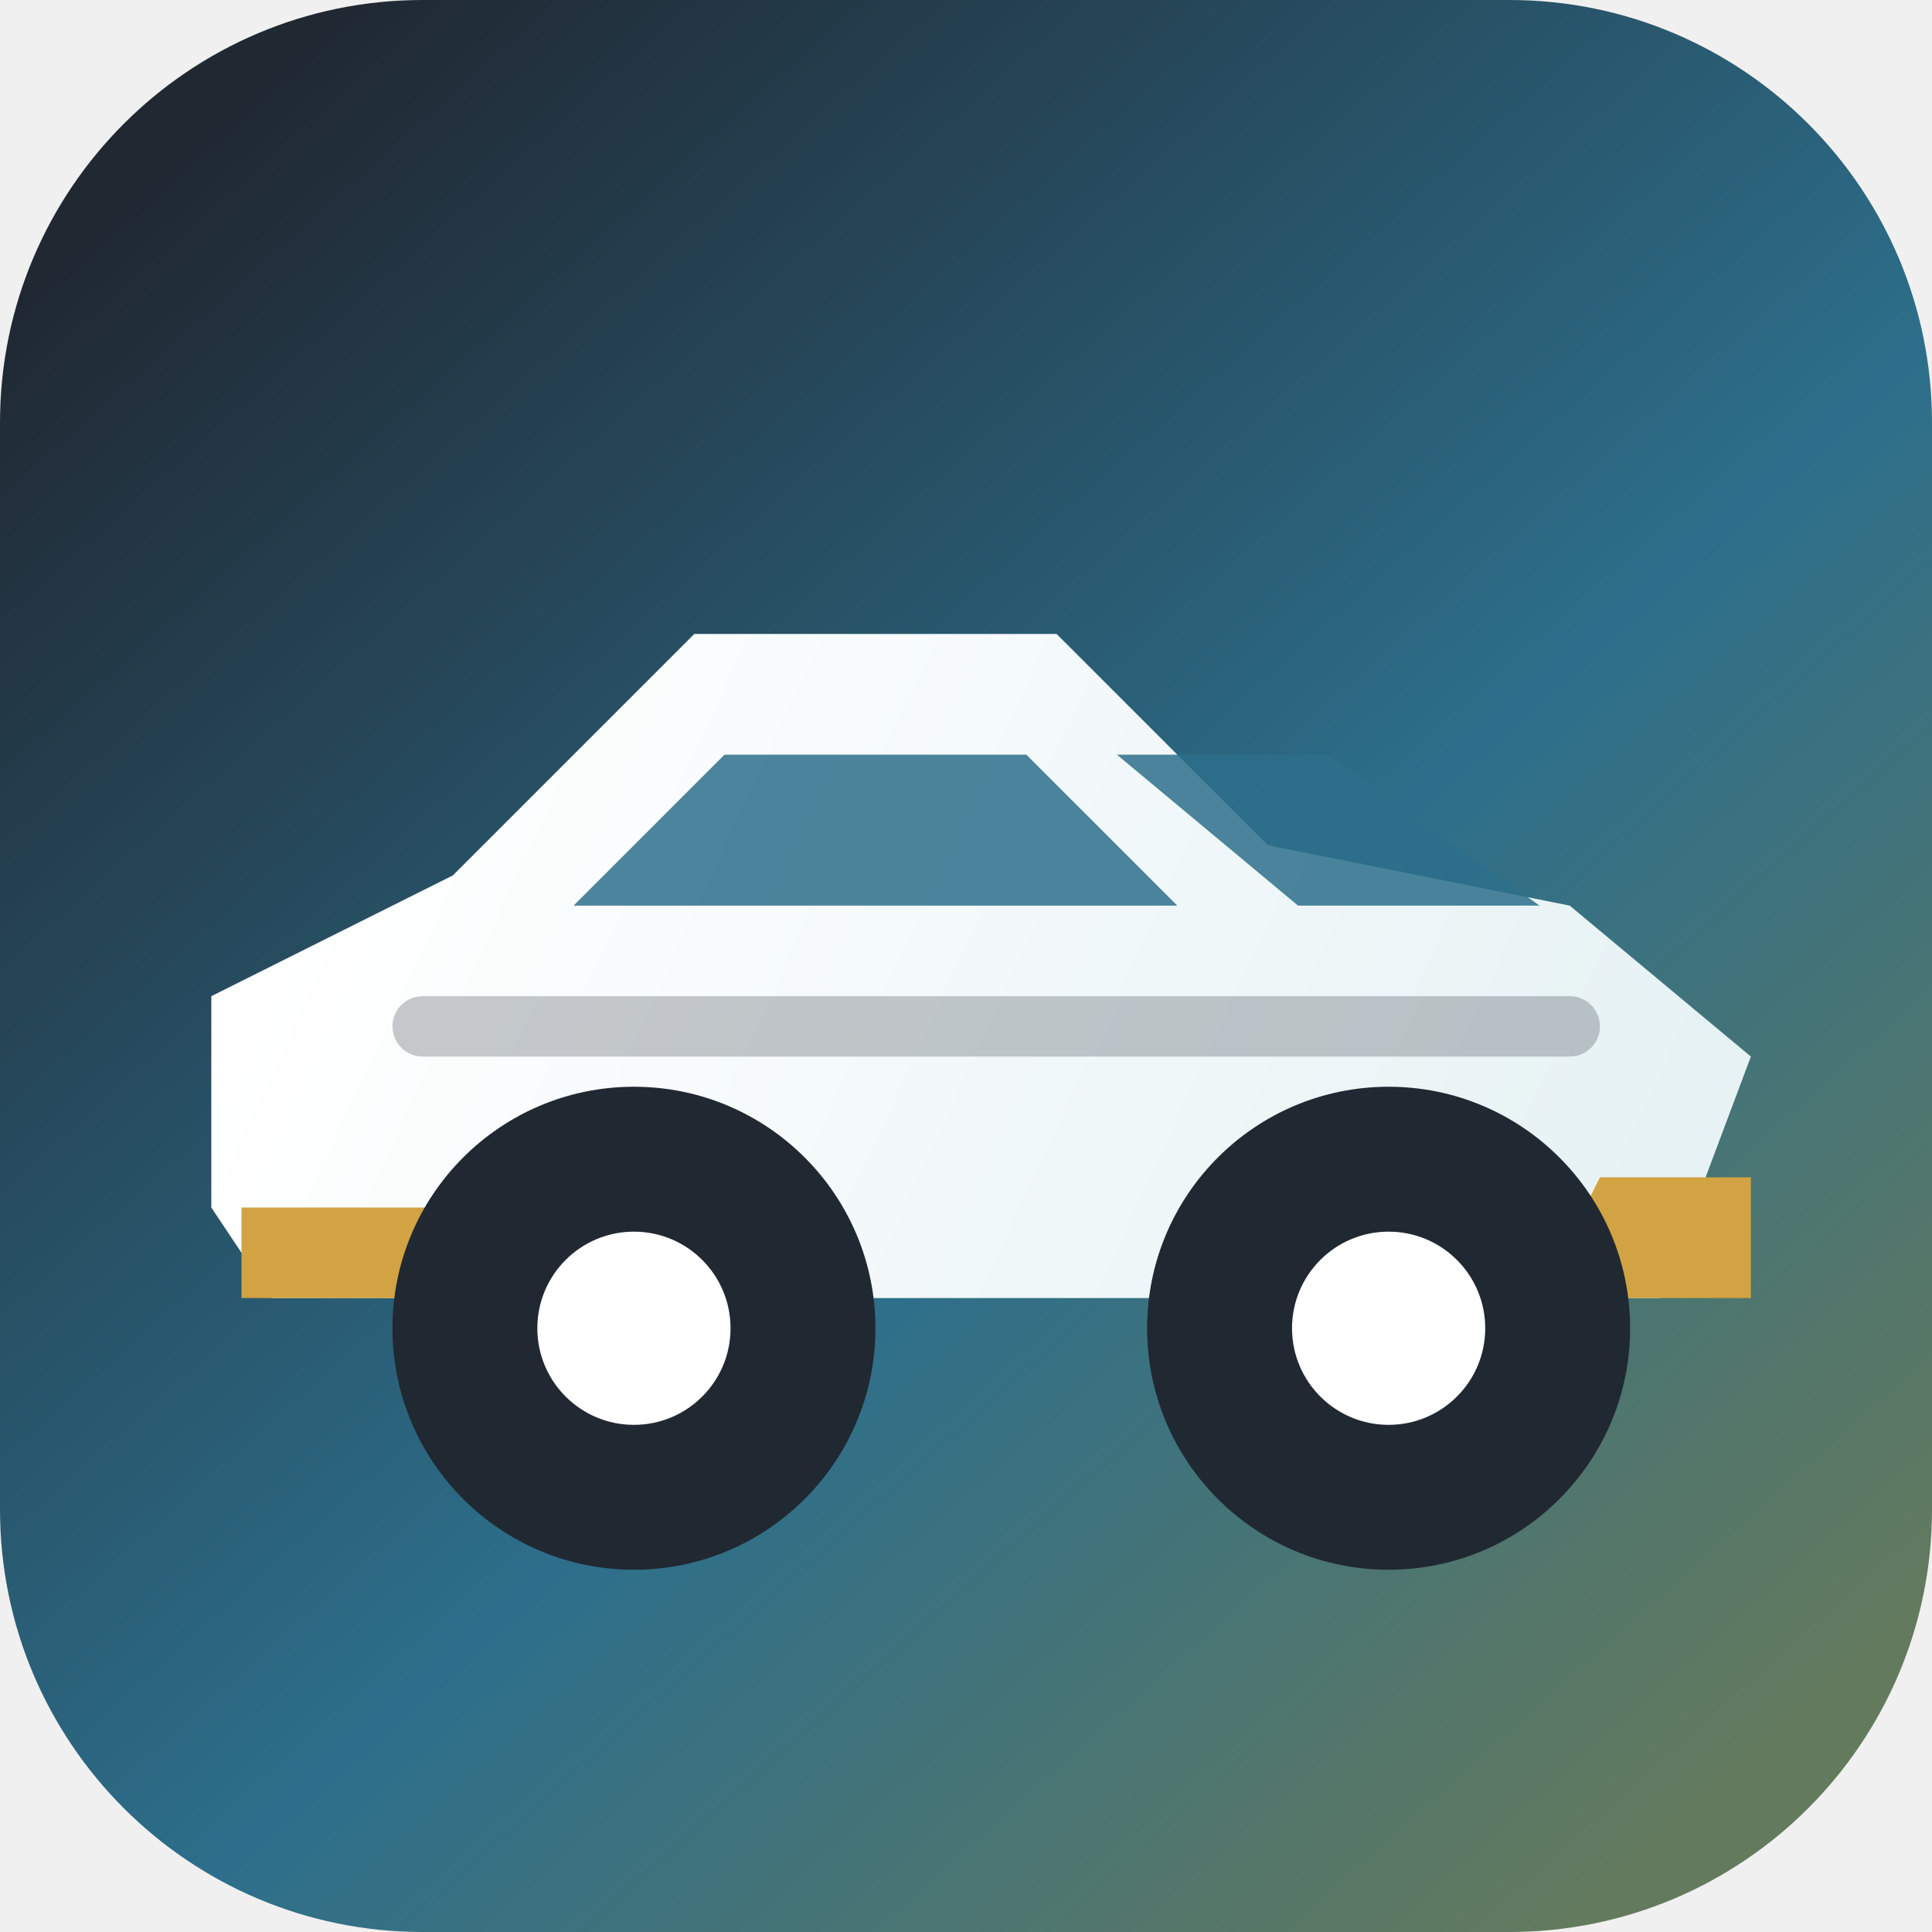
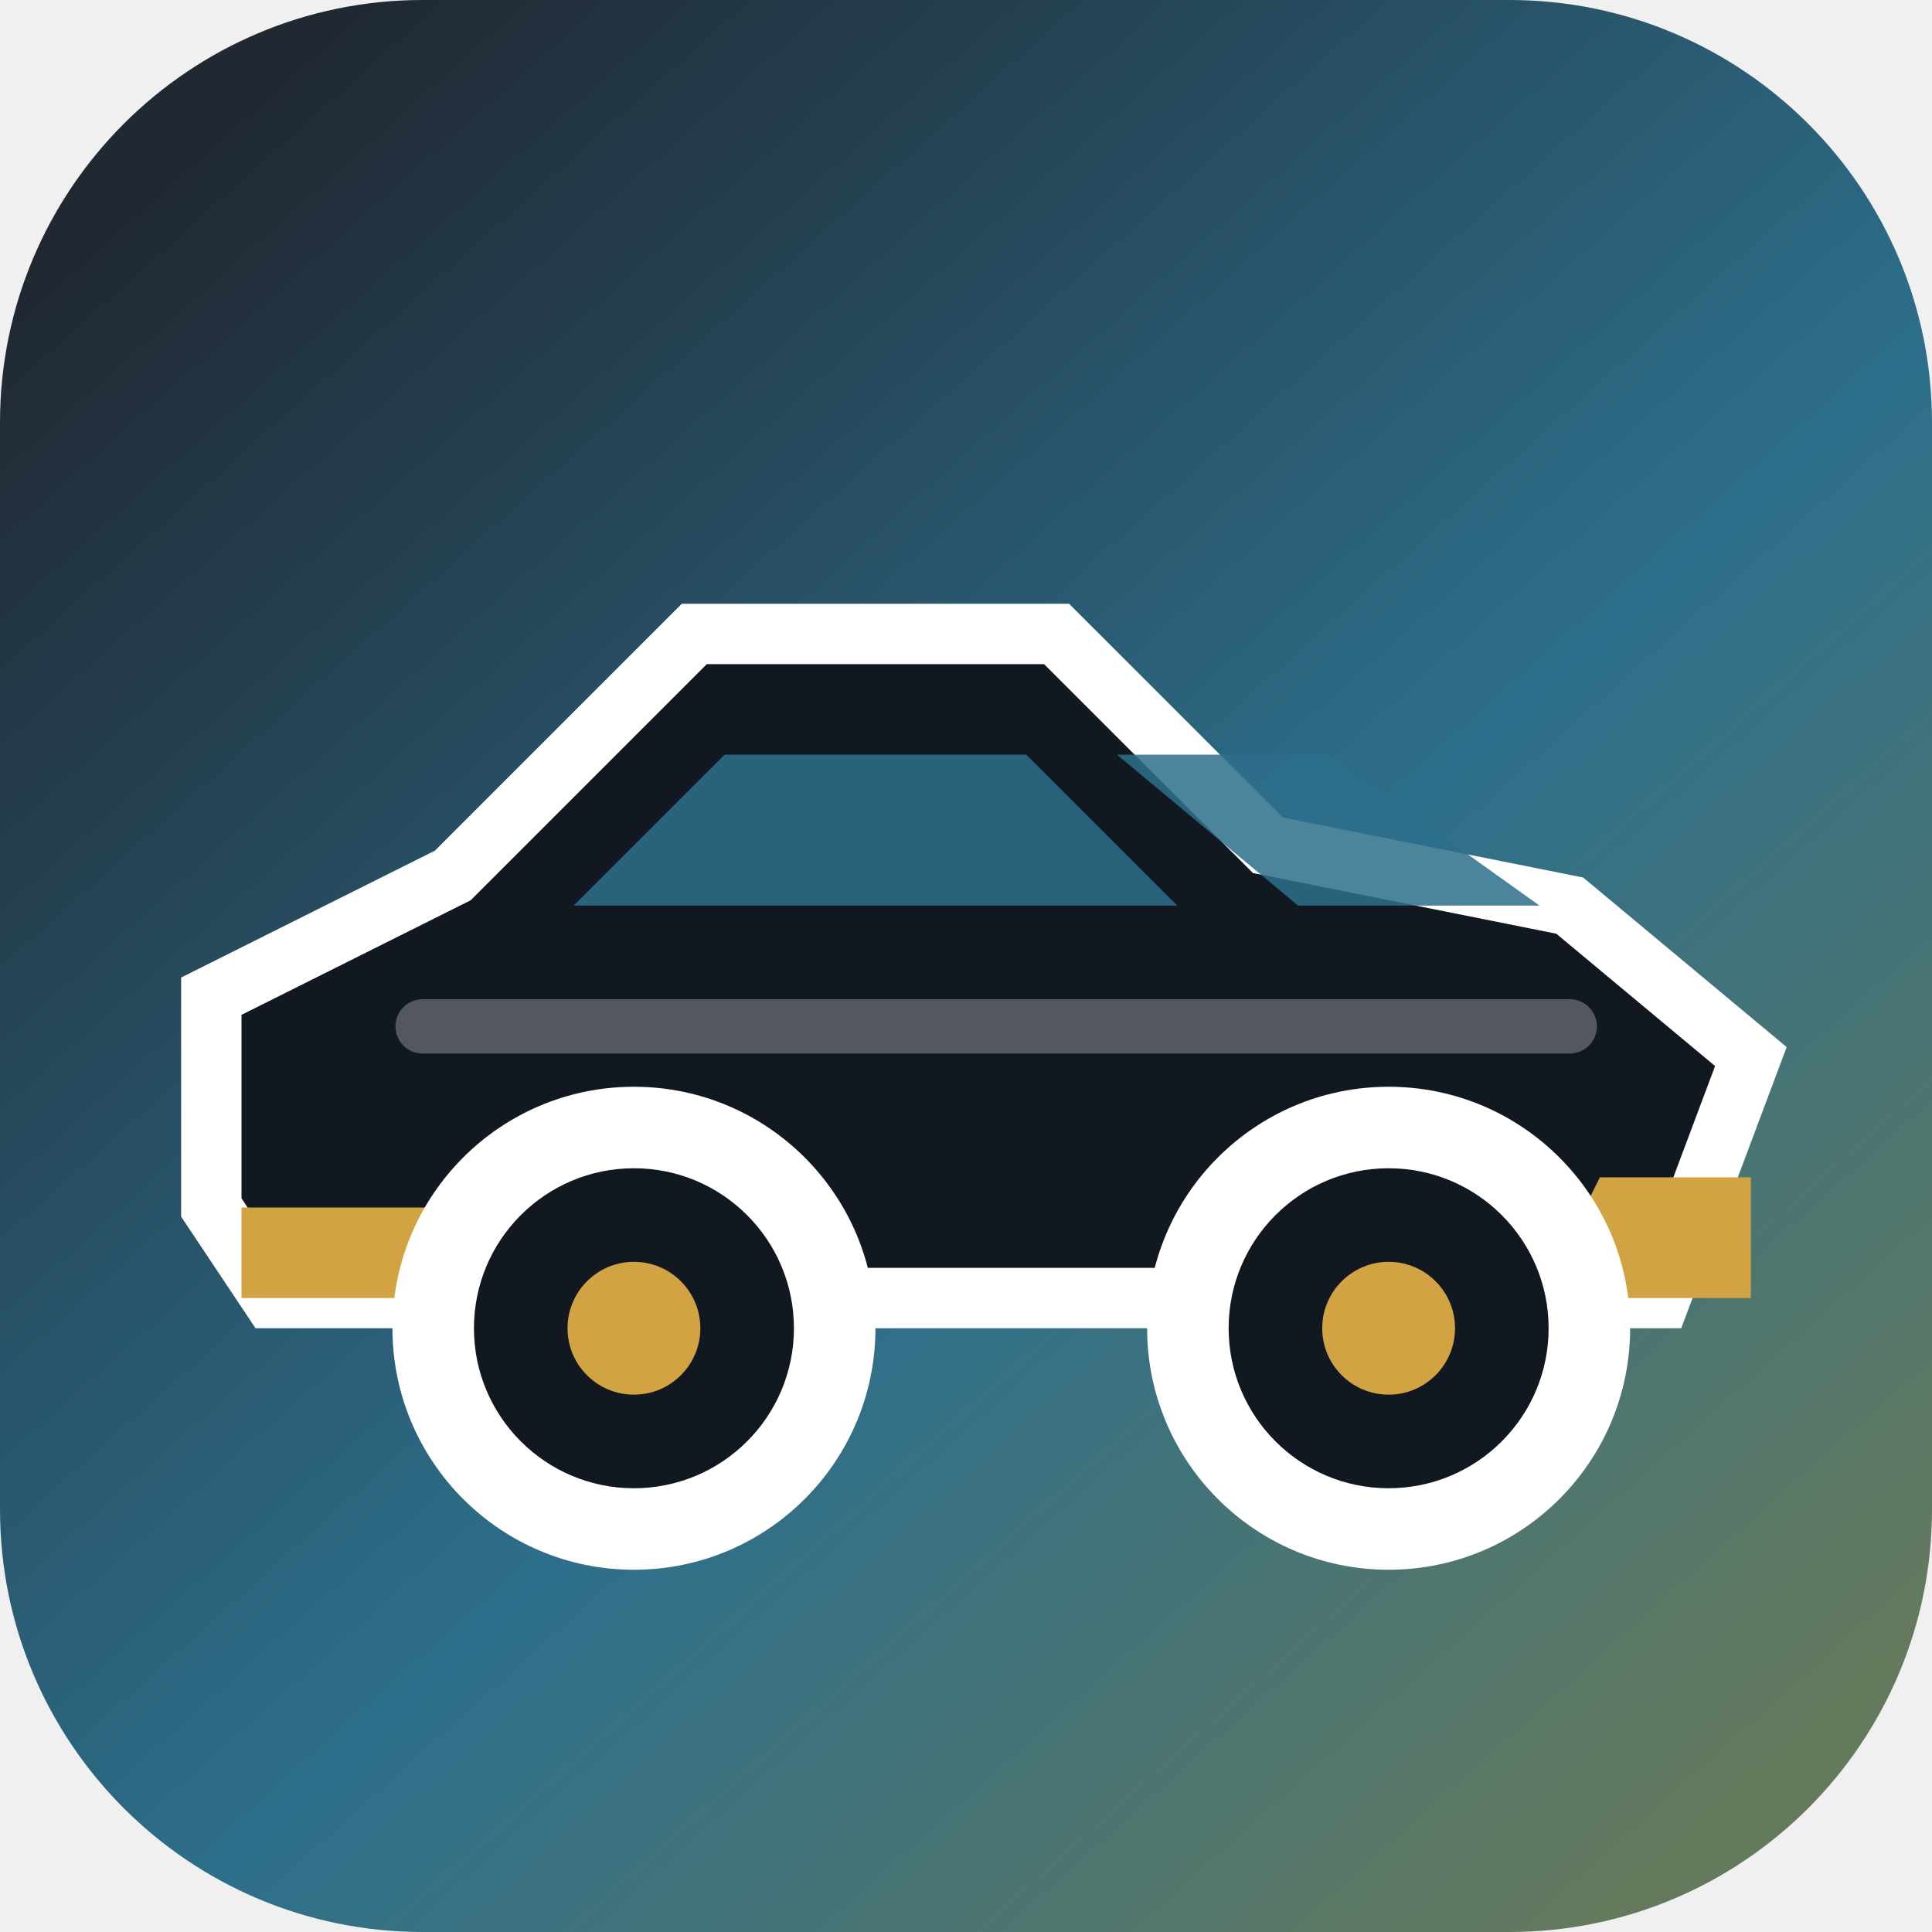
<svg xmlns="http://www.w3.org/2000/svg" viewBox="0 0 64 64">
  <defs>
    <linearGradient id="bg" x1="7" y1="4" x2="57" y2="60" gradientUnits="userSpaceOnUse">
      <stop stop-color="#202832" />
      <stop offset="0.58" stop-color="#2d6f8b" />
      <stop offset="1" stop-color="#647a5d" />
    </linearGradient>
-     <linearGradient id="car" x1="12" y1="25" x2="53" y2="44" gradientUnits="userSpaceOnUse">
-       <stop stop-color="#ffffff" />
-       <stop offset="1" stop-color="#e6f2f4" />
-     </linearGradient>
  </defs>
  <rect width="64" height="64" rx="14" fill="url(#bg)" />
-   <path d="M9 43h46l3-8-6-5-10-2-7-7H23l-8 8-8 4v7l2 3Z" fill="url(#car)" />
+   <path d="M9 43h46l3-8-6-5-10-2-7-7H23l-8 8-8 4v7l2 3Z" fill="#111820" stroke="#ffffff" stroke-width="2" />
  <path d="M24 25h10l5 5H19l5-5Zm13 0 6 5h8l-7-5h-7Z" fill="#2d6f8b" opacity="0.85" />
  <path d="M8 40h7v3H8v-3Zm45-1h5v4h-7l2-4Z" fill="#d2a342" />
-   <circle cx="21" cy="44" r="8" fill="#202832" />
-   <circle cx="21" cy="44" r="3.2" fill="#ffffff" />
-   <circle cx="46" cy="44" r="8" fill="#202832" />
-   <circle cx="46" cy="44" r="3.2" fill="#ffffff" />
-   <path d="M14 34h38" stroke="#202832" stroke-width="2" stroke-linecap="round" opacity="0.25" />
+   <circle cx="21" cy="44" r="8" fill="#ffffff" />
+   <circle cx="21" cy="44" r="5.3" fill="#111820" />
+   <circle cx="21" cy="44" r="2.2" fill="#d2a342" />
+   <circle cx="46" cy="44" r="8" fill="#ffffff" />
+   <circle cx="46" cy="44" r="5.3" fill="#111820" />
+   <circle cx="46" cy="44" r="2.2" fill="#d2a342" />
+   <path d="M14 34h38" stroke="#ffffff" stroke-width="1.8" stroke-linecap="round" opacity="0.28" />
</svg>
